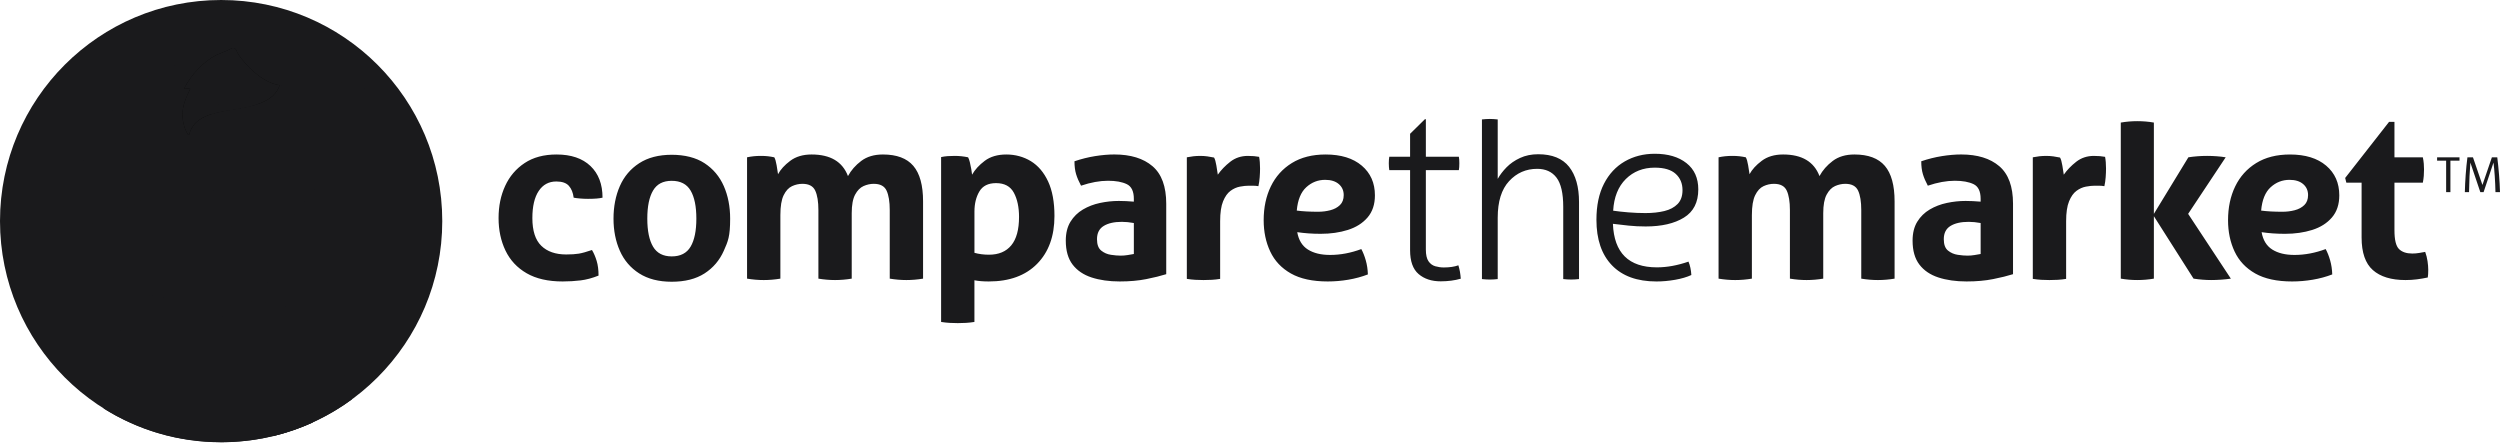
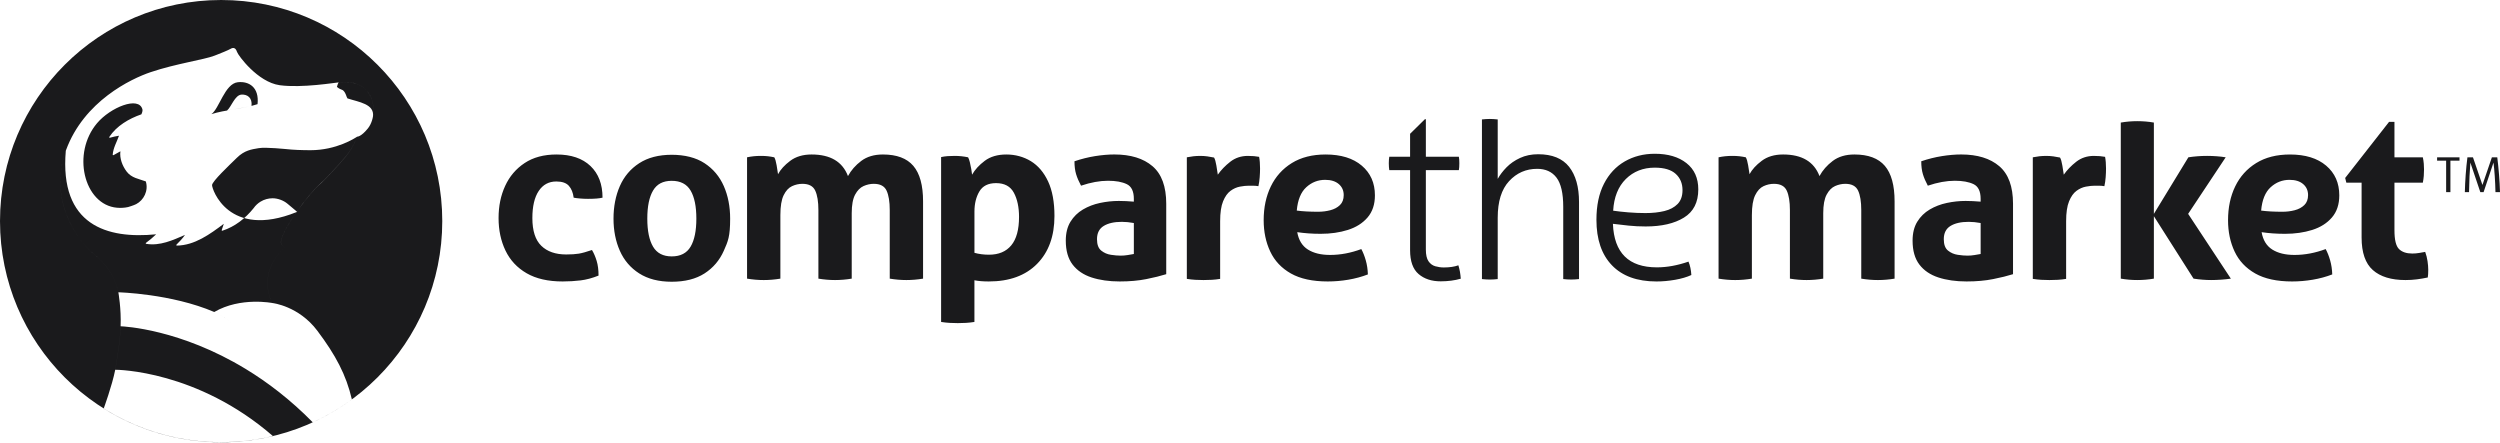
<svg xmlns="http://www.w3.org/2000/svg" fill="#1a1a1c" viewBox="0 0 4522.12 800">
  <g style="isolation:isolate">
+     <path fill-rule="evenodd" d="M0 399.91a400 399.91 0 1 0 800 0 400 399.91 0 1 0-800 0 M665.5 232.24c-12.57 15.61-19.49 14.99-19.49 14.99s-6.84 19.4-20.17 35.46c-6.5 7.84-15.81 18.29-25.01 28.13-9.66 10.33-19.21 19.97-25.32 25.24-11.62 10-61.49 71.04-67.15 100.12-.53 2.71.2 5.6 2.14 7.56 2.54 2.56 5.94 2.61 6.19 2.61-.84.63-38.55 29.13-31.97 77.13 3.65 22.21 8.54 24.72 8.54 24.72s-57.93-11.71-105.68 16.14h-.02c-77.89-33.29-173.45-35.64-173.45-35.64-2.61-10.21-8.84-40.27-43.79-68.72-31.7-25.79-83.47-99.88-50.88-188.49 32.6-88.62 117.58-128.98 153.12-141 45.01-15.23 97.21-22.62 115.27-29.75 0 0 1.8-.68 4.51-1.75.01-.01.04-.01.05-.02s.04-.01.05-.01c7.07-2.79 20.25-8.06 24.48-10.55 5.91-3.47 9.6-1.2 11.76 5.4 2.17 6.59 37.48 54.72 77.17 60.3.07.01.14.02.21.04h.05c39.8 5.41 100.9-4.77 107.58-5.25 6.69-.47 34.16-3.99 50.53 15.97 16.36 19.96 13.84 51.75 1.28 67.36Z M506.06 154.16c-23.28 64.18-148.29 22.84-164 90.08-.71-.26-1.39-.54-2.07-.84-4.87-7.91-7.86-17.25-9.23-25.84-3.32-20.77 4.35-38.22 13.14-56.5.38-.8-.25-1.58-1.1-1.44-3.32.58-6.61.71-9.94.74 12.79-24.85 34.47-48.91 59.48-61.36.01-.01.04-.01.05-.02s.04-.01.05-.01c7.07-2.79 20.25-8.06 24.48-10.55 5.91-3.47 9.6-1.2 11.76 5.4 2.17 6.59 37.48 54.72 77.17 60.3.07.01.14.02.21.04 M229.01 310.22c-7.6-10.08-12.93-23.73-11.21-36.53-4.18 2.27-8.23 4.76-12.46 6.95-.61.31-1.52-.06-1.47-.84.93-12.5 7.36-22.78 11.38-34.32-5.57.86-11.03 2.15-16.46 3.68-.79.22-1.57-.71-1.1-1.43 13.14-20.02 35.6-33.17 57.99-40.9 1.62-3.11 2.41-6.73 2.01-8.65l-.07-.29c-6.31-24.71-57.89-3.72-82.13 25.03-22.91 27.18-28.87 63.36-21.96 93.72 7.15 31.4 28.06 56.58 58.22 59.13 6.71.57 13.45.21 19.98-1.24 0 0 10.14-2.99 14.61-5.32 13.51-7.06 22.62-24.01 17.43-41.05-12.64-4.7-25.87-6.13-34.76-17.92Zm277.05-156.06c-23.28 64.18-148.29 22.84-164 90.08-.71-.26-1.39-.54-2.07-.84-4.87-7.91-7.86-17.25-9.23-25.84-3.32-20.77 4.35-38.22 13.14-56.5.38-.8-.25-1.58-1.1-1.44-3.32.58-6.61.71-9.94.74 12.79-24.85 34.47-48.91 59.48-61.36.01-.01.04-.01.05-.02s.04-.01.05-.01c7.07-2.79 20.25-8.06 24.48-10.55 5.91-3.47 9.6-1.2 11.76 5.4 2.17 6.59 37.48 54.72 77.17 60.3.07.01.14.02.21.04 M430.06 148.76c-23.6 2.69-33.53 48.11-47.74 57.74 25.4-8.14 57.75-9.59 83.52-18.1 3.35-30.18-15.27-41.98-35.77-39.65Z M436.87 171.11c-12.2.72-18.75 23.04-26.25 28.78 14.8-2.67 30.19-4.83 44.33-8.37v-.03c1.69-14.7-7.53-21.01-18.08-20.38m56.46 377.12c-.09-.01-.12-.02-.12-.02.04.01.09.01.12.02 M565.91 764.07v.02a397.6 397.6 0 0 1-72.04 24.83h-.01c-26.3 6.3-53.62 10.04-81.65 10.88-1.88.06-3.76.1-5.65.12-.37.01-.73.01-1.11.01-.15 0-.28 0-.43.01-1.67.02-3.33.04-5 .04-78.05 0-150.89-22.36-212.45-61.01 0 0 15.19-41.31 20.88-70.16.26-1.25.48-2.46.69-3.66 5.04-28.86 8.84-58.06 8.93-74.97 0 0 .1 0 .28.01h.01c6.15.22 107.47 5.03 226.35 77.35 39.38 23.96 80.67 55.33 121.09 96.39l.12.12Z M565.91 764.07v.02a397.6 397.6 0 0 1-72.04 24.83h-.01c-137.01-119.06-281.64-120.09-285.43-120.1.26-1.25.48-2.46.69-3.66 5.04-28.86 8.84-58.06 8.93-74.97 0 0 .1 0 .28.01h.01c6.15.22 107.47 5.03 226.35 77.35 39.38 23.96 80.67 55.33 121.09 96.39l.12.12Zm-55.42-320.33c2.54 2.56 5.94 2.61 6.19 2.61-.84.63-38.55 29.13-31.97 77.13 3.65 22.21 8.54 24.72 8.54 24.72s-57.93-11.71-105.68 16.14h-.02C309.66 531.05 214.1 528.7 214.1 528.7c-2.61-10.21-8.84-40.27-43.79-68.72-31.58-25.69-83.05-99.28-51.27-187.41-11.76 135.55 75.16 159.98 163.43 151.25-5.72 5.55-11.88 10.66-18.4 15.44-.59.43-.67 1.62.25 1.78 24.8 4.25 48.07-6.47 70.32-16.14-4.45 6.49-9.89 12.1-15.47 17.67-.61.61-.17 1.67.69 1.67 32.28-.38 60.07-20.75 84.97-39.42-1.25 3.78-2.53 7.55-3.78 11.33-.24.72.45 1.45 1.19 1.2 22.8-7.38 41.67-22.37 56.48-40.77 3.45-4.96 7.78-8.93 12.59-11.85 6.6-4.02 14.17-6.09 21.78-6.09 8.97 0 19.69 3.65 27.19 10.08l16.69 13.99c-13.6 19.14-25.99 39.83-28.65 53.47-.53 2.71.2 5.6 2.14 7.56Zm164.15-232.72c3.21-23.14-25.74-26.33-46.15-33.03-.52-.87-.99-1.8-1.4-2.83-.93-2.38-1.57-4.87-2.9-7.07-1.92-3.18-3.29-5.04-6.75-6.17-3.01-.98-7.06-3.57-8-4.69.47-2.33 1.97-6.65 3.19-8.22l2.5-.21c8.53-.69 33.72-2.67 49.1 16.08 10.61 12.95 13.29 30.89 10.41 46.14 M636.48 722.46a399.4 399.4 0 0 1-70.72 41.49c-40.42-41.06-81.71-72.44-121.09-96.39 0 0-5.71-13.21-8.82-34.69-3.11-21.47-5.92-30.76-13.99-43.8-8.06-13.04-34.3-24.72-34.3-24.72 47.75-27.86 105.68-16.14 105.68-16.14s47.1 5.32 80.66 49.9c33.03 43.87 52.34 79.94 62.58 124.36Z M444.67 667.56c-118.88-72.32-220.19-77.13-226.35-77.35h-.01c-.06 0-.11-.01-.16-.01 1.37-31.32-4.06-61.49-4.06-61.49s95.56 2.35 173.45 35.64h.02s26.24 11.69 34.3 24.72c8.07 13.04 10.88 22.33 13.99 43.8 3.11 21.48 8.82 34.69 8.82 34.69m201.34-420.33c-.83 2.24-7.6 20.18-20.08 35.21-13.34 16.07-38.4 43.08-50.34 53.37-6.29 5.41-23.79 25.78-39.42 47.94-122.83 49.25-153.08-41.94-152.58-49.01.48-7.08 30.92-35.63 44.83-49.3 13.89-13.67 26.59-15.26 39.61-17.46 13.03-2.19 46.81 1.55 59.62 2.61 12.82 1.06 33.82 1.11 33.82 1.11 47.46 0 80.88-21.98 84.54-24.48Z" />
    <path d="M4517.18 284.54h-9.72l-17.07 49.94h-.08l-17.11-49.94h-10c-2.61 20.26-4.2 42.86-4.67 63.01h7.58c.27-19.49 1.21-39.2 2.41-53.21h.08l17.93 53.21h5.91l17.81-53.21h.12c1.67 12.8 3.15 33.72 3.54 53.21h8.21c-.54-20.15-2.41-42.74-4.94-63.01m-108.84 0v6.14h16.34v56.86h7.74v-56.86h16.45v-6.14zM1082.68 498.5c-11.32 4.53-22.15 7.43-32.47 8.7-10.33 1.27-21.16 1.91-32.48 1.91-26.32 0-48.04-4.96-65.16-14.86-17.13-9.9-29.86-23.56-38.21-40.97s-12.52-37-12.52-58.79 3.96-40.89 11.89-58.16c7.92-17.26 19.67-31.06 35.23-41.39s34.81-15.49 57.73-15.49c26.32 0 46.76 6.94 61.34 20.8 14.57 13.87 21.86 32.97 21.86 57.31-5.66 1.42-14.43 2.12-26.32 2.12-4.81 0-9.63-.21-14.43-.63-4.81-.42-8.64-.92-11.46-1.49-1.14-9.06-4.03-16.2-8.7-21.44-4.67-5.23-12.24-7.85-22.71-7.85-13.59 0-24.2 5.73-31.84 17.19s-11.46 27.81-11.46 49.03c0 22.92 5.37 39.62 16.13 50.09 10.75 10.47 25.75 15.71 45 15.71 9.34 0 16.98-.49 22.92-1.49 5.94-.99 13.86-3.18 23.77-6.58q5.085 8.49 8.49 19.74c2.26 7.5 3.39 16.34 3.39 26.53Zm132.34 11.13c-23.5 0-43.09-5.03-58.8-15.07s-27.38-23.7-35.02-40.96-11.46-36.65-11.46-58.16 3.82-41.39 11.46-58.8 19.31-31.2 35.02-41.39 35.3-15.28 58.8-15.28 43.87 5.09 59.43 15.28 27.17 23.99 34.81 41.39q11.46 26.115 11.46 58.8c0 32.685-3.82 40.9-11.46 58.16s-19.25 30.92-34.81 40.96c-15.57 10.04-35.38 15.07-59.43 15.07m0-45.85c15.85 0 27.24-5.87 34.18-17.62 6.93-11.74 10.4-28.66 10.4-50.73s-3.47-38.98-10.4-50.73c-6.94-11.74-18.33-17.62-34.18-17.62s-26.82 5.88-33.75 17.62c-6.94 11.75-10.4 28.66-10.4 50.73s3.46 38.99 10.4 50.73c6.93 11.75 18.18 17.62 33.75 17.62m196.57 40.24c-10.19 1.7-20.24 2.55-30.14 2.55s-19.95-.85-30.14-2.55V284.54c3.96-.85 7.92-1.48 11.89-1.91 3.96-.42 8.34-.63 13.16-.63s9.05.21 12.73.63c3.68.43 7.5 1.06 11.46 1.91 1.7 2.83 3.11 7.64 4.24 14.43s1.98 12.17 2.55 16.13c4.52-8.49 11.89-16.56 22.08-24.2s23.07-11.46 38.63-11.46c33.96 0 55.89 13.02 65.8 39.05 5.66-10.47 13.65-19.59 23.98-27.38q15.495-11.67 39.27-11.67c24.9 0 43.23 6.86 54.97 20.59s17.62 35.17 17.62 64.31v139.67c-10.19 1.7-20.24 2.55-30.14 2.55s-19.95-.85-30.14-2.55V380.05c0-15.28-1.91-27.02-5.73-35.23s-11.53-12.31-23.14-12.31c-6.23 0-12.39 1.35-18.47 4.03-6.09 2.69-11.18 7.86-15.28 15.49-4.11 7.64-6.15 18.83-6.15 33.54v118.44c-10.19 1.7-20.24 2.55-30.14 2.55s-19.95-.85-30.14-2.55V380.05c0-15.28-1.91-27.02-5.73-35.23s-11.53-12.31-23.14-12.31c-6.52 0-12.81 1.42-18.89 4.25-6.09 2.83-11.11 8.28-15.07 16.34-3.97 8.07-5.94 20.02-5.94 35.87zm351.03 78.33c-5.38.85-10.55 1.41-15.5 1.7-4.95.28-9.84.43-14.65.43s-9.7-.15-14.65-.43c-4.96-.28-10.12-.85-15.5-1.7V284.12c3.96-.85 7.86-1.41 11.67-1.7 3.82-.28 8.13-.42 12.95-.42 8.21 0 16.27.85 24.2 2.55 1.13 1.98 2.19 4.96 3.18 8.91.99 3.97 1.84 8.07 2.55 12.31.7 4.24 1.2 7.64 1.48 10.19q7.65-13.59 22.92-25.05c10.19-7.64 23.2-11.46 39.06-11.46s31.2 4.03 44.36 12.1 23.56 20.31 31.2 36.72q11.46 24.63 11.46 62.4c0 36.51-10.48 65.38-31.42 86.6-20.95 21.22-50.09 31.84-87.45 31.84-10.19 0-18.83-.71-25.9-2.13v75.36Zm0-125.03c8.21 2.27 16.98 3.4 26.32 3.4 17.55 0 30.99-5.66 40.33-16.98s14.01-28.44 14.01-51.37c0-17.54-3.12-32.12-9.34-43.72-6.23-11.6-16.98-17.41-32.26-17.41-14.16 0-24.2 5.03-30.14 15.07q-8.91 15.075-8.91 36.3v74.72Zm346.91 38.63c-9.91 3.12-21.94 6.09-36.08 8.91-14.16 2.83-30.14 4.25-47.97 4.25-19.25 0-36.23-2.41-50.94-7.22-14.72-4.81-26.18-12.59-34.39-23.35-8.21-10.75-12.31-25.19-12.31-43.3 0-13.59 2.83-24.98 8.49-34.18s13.16-16.56 22.5-22.08 19.67-9.48 30.99-11.89c11.31-2.4 22.64-3.61 33.96-3.61 8.49 0 17.55.42 27.17 1.27v-5.1c0-13.58-4.25-22.43-12.74-26.53s-19.81-6.16-33.96-6.16c-15 0-31.27 2.97-48.82 8.91-3.97-7.35-6.94-14.29-8.91-20.8-1.98-6.51-2.97-14.29-2.97-23.35 12.45-4.24 24.9-7.35 37.36-9.34 12.45-1.98 24.05-2.97 34.81-2.97 29.43 0 52.43 7.08 68.99 21.22 16.56 14.16 24.83 36.79 24.83 67.92v127.36Zm-58.58-92.54c-7.64-1.41-14.86-2.13-21.65-2.13-13.87 0-24.83 2.48-32.9 7.43-8.07 4.96-12.1 12.95-12.1 23.98 0 9.63 2.55 16.49 7.64 20.59 5.09 4.11 10.96 6.65 17.62 7.64 6.65 1 12.52 1.49 17.62 1.49 4.25 0 8.49-.35 12.74-1.06 4.24-.7 7.92-1.34 11.04-1.91V403.4Zm156.13 101.04c-5.1.85-10.19 1.41-15.28 1.7-5.09.28-10.05.42-14.86.42s-9.7-.14-14.65-.42c-4.96-.28-10.12-.85-15.49-1.7v-219.9c4.24-.85 8.28-1.48 12.1-1.91 3.82-.42 7.99-.63 12.52-.63 4.24 0 8.42.28 12.52.85s8.13 1.27 12.1 2.12c1.7 2.83 3.11 7.72 4.24 14.65 1.13 6.94 1.98 12.38 2.55 16.34 5.94-8.49 13.44-16.27 22.5-23.35 9.06-7.07 19.67-10.61 31.84-10.61 3.96 0 7.64.15 11.04.42 3.4.28 6.51.71 9.34 1.27.56 2.83.99 6.09 1.27 9.76q.42 5.52.42 11.46c0 4.81-.21 10.05-.64 15.71-.42 5.66-1.21 11.04-2.34 16.13-3.12-.56-6.58-.85-10.4-.85h-7.01c-4.81 0-10.19.57-16.13 1.7s-11.61 3.68-16.98 7.64c-5.38 3.97-9.84 10.26-13.37 18.89-3.54 8.64-5.31 20.59-5.31 35.87v104.43Zm267.21-8.07c-11.04 4.25-22.78 7.43-35.24 9.55s-24.91 3.18-37.36 3.18c-27.45 0-49.67-4.82-66.65-14.43-16.98-9.62-29.44-22.85-37.36-39.69-7.93-16.84-11.89-35.73-11.89-56.68 0-22.92 4.31-43.3 12.95-61.13 8.63-17.83 21.29-31.91 37.99-42.24s37.07-15.49 61.13-15.49c27.73 0 49.53 6.73 65.38 20.16 15.85 13.45 23.78 31.35 23.78 53.7 0 16.42-4.46 29.79-13.37 40.12s-20.8 17.83-35.66 22.5-31.2 7-49.04 7q-22.5 0-42.45-2.97c2.55 14.43 8.98 24.91 19.31 31.42s23.7 9.76 40.12 9.76q28.02 0 56.46-10.62c3.11 5.67 5.8 12.46 8.07 20.38 2.27 7.93 3.54 16.42 3.82 25.47Zm-77.27-171.08c-13.02 0-24.41 4.46-34.17 13.37s-15.49 23-17.19 42.24c10.75 1.42 23.62 2.12 38.63 2.12 7.64 0 15-.92 22.07-2.76s12.88-4.95 17.41-9.34c4.52-4.38 6.79-10.4 6.79-18.04q0-12.315-8.91-19.95c-5.94-5.1-14.15-7.64-24.63-7.64m771.88 178.72c-10.18 1.7-20.24 2.55-30.14 2.55s-19.95-.85-30.14-2.55V284.54c3.96-.85 7.92-1.48 11.89-1.91 3.96-.42 8.34-.63 13.16-.63s9.06.21 12.74.63c3.68.43 7.49 1.06 11.46 1.91 1.7 2.83 3.11 7.64 4.24 14.43s1.98 12.17 2.55 16.13c4.52-8.49 11.89-16.56 22.08-24.2 10.18-7.64 23.06-11.46 38.63-11.46 33.97 0 55.89 13.02 65.8 39.05 5.66-10.47 13.65-19.59 23.98-27.38q15.495-11.67 39.27-11.67c24.91 0 43.23 6.86 54.98 20.59 11.74 13.73 17.62 35.17 17.62 64.31v139.67c-10.18 1.7-20.24 2.55-30.14 2.55s-19.95-.85-30.14-2.55V380.05c0-15.28-1.91-27.02-5.73-35.23s-11.53-12.31-23.14-12.31c-6.23 0-12.38 1.35-18.47 4.03-6.09 2.69-11.18 7.86-15.28 15.49-4.11 7.64-6.16 18.83-6.16 33.54v118.44c-10.18 1.7-20.24 2.55-30.14 2.55s-19.95-.85-30.14-2.55V380.05c0-15.28-1.91-27.02-5.73-35.23s-11.53-12.31-23.14-12.31c-6.52 0-12.81 1.42-18.89 4.25-6.09 2.83-11.11 8.28-15.07 16.34-3.97 8.07-5.95 20.02-5.95 35.87zm472.36-8.07c-9.91 3.12-21.93 6.09-36.09 8.91-14.15 2.83-30.14 4.25-47.97 4.25-19.25 0-36.23-2.41-50.94-7.22-14.72-4.81-26.18-12.59-34.39-23.35-8.21-10.75-12.31-25.19-12.31-43.3 0-13.59 2.83-24.98 8.49-34.18 5.65-9.2 13.16-16.56 22.49-22.08 9.34-5.52 19.67-9.48 30.99-11.89 11.31-2.4 22.63-3.61 33.96-3.61 8.49 0 17.54.42 27.17 1.27v-5.1c0-13.58-4.25-22.43-12.74-26.53s-19.81-6.16-33.96-6.16c-15.01 0-31.27 2.97-48.82 8.91-3.96-7.35-6.94-14.29-8.91-20.8-1.98-6.51-2.97-14.29-2.97-23.35 12.46-4.24 24.91-7.35 37.36-9.34 12.45-1.98 24.05-2.97 34.81-2.97 29.43 0 52.43 7.08 68.99 21.22 16.55 14.16 24.83 36.79 24.83 67.92v127.36Zm-58.58-92.54c-7.64-1.41-14.86-2.13-21.65-2.13-13.87 0-24.84 2.48-32.91 7.43-8.07 4.96-12.1 12.95-12.1 23.98 0 9.63 2.55 16.49 7.64 20.59 5.1 4.11 10.97 6.65 17.62 7.64 6.64 1 12.52 1.49 17.62 1.49 4.24 0 8.49-.35 12.74-1.06 4.24-.7 7.92-1.34 11.04-1.91V403.4Zm154.63 101.04c-5.09.85-10.18 1.41-15.28 1.7-5.1.28-10.05.42-14.86.42s-9.7-.14-14.64-.42c-4.96-.28-10.12-.85-15.5-1.7v-219.9c4.24-.85 8.28-1.48 12.1-1.91 3.82-.42 7.99-.63 12.52-.63 4.25 0 8.42.28 12.52.85s8.13 1.27 12.1 2.12c1.7 2.83 3.11 7.72 4.24 14.65 1.13 6.94 1.98 12.38 2.55 16.34 5.95-8.49 13.44-16.27 22.5-23.35 9.06-7.07 19.67-10.61 31.84-10.61 3.96 0 7.64.15 11.03.42 3.39.28 6.51.71 9.34 1.27.56 2.83.99 6.09 1.27 9.76.28 3.68.43 7.5.43 11.46 0 4.81-.21 10.05-.63 15.71-.43 5.66-1.21 11.04-2.34 16.13-3.11-.56-6.58-.85-10.4-.85h-7c-4.82 0-10.19.57-16.13 1.7-5.95 1.13-11.61 3.68-16.98 7.64-5.38 3.97-9.84 10.26-13.37 18.89-3.54 8.64-5.31 20.59-5.31 35.87v104.43Zm98.86-.42V221.71c9.9-1.7 19.81-2.55 29.72-2.55 10.47 0 20.52.85 30.14 2.55v165.14l62.41-102.31q16.545-2.55 33.96-2.55 8.055 0 16.98.63c5.94.43 11.46 1.06 16.55 1.91l-67.92 102.31 77.27 117.17c-5.67.85-11.67 1.49-18.04 1.91s-12.24.63-17.62.63c-10.19 0-20.8-.85-31.84-2.55l-71.75-112.92V504c-9.62 1.7-19.67 2.55-30.14 2.55-9.91 0-19.81-.85-29.72-2.55Zm382.51-7.64c-11.04 4.25-22.78 7.43-35.24 9.55s-24.91 3.18-37.36 3.18c-27.45 0-49.67-4.82-66.65-14.43-16.98-9.62-29.44-22.85-37.36-39.69-7.93-16.84-11.88-35.73-11.88-56.68 0-22.92 4.31-43.3 12.94-61.13s21.29-31.91 38-42.24c16.69-10.33 37.07-15.49 61.13-15.49 27.73 0 49.53 6.73 65.38 20.16 15.85 13.45 23.78 31.35 23.78 53.7 0 16.42-4.46 29.79-13.37 40.12s-20.8 17.83-35.66 22.5-31.2 7-49.04 7q-22.5 0-42.45-2.97c2.55 14.43 8.98 24.91 19.31 31.42s23.7 9.76 40.12 9.76q28.02 0 56.46-10.62c3.11 5.67 5.8 12.46 8.07 20.38 2.27 7.93 3.54 16.42 3.82 25.47Zm-77.27-171.08c-13.02 0-24.41 4.46-34.17 13.37-9.77 8.91-15.5 23-17.19 42.24 10.75 1.42 23.62 2.12 38.63 2.12 7.64 0 15-.92 22.07-2.76s12.88-4.95 17.41-9.34c4.52-4.38 6.79-10.4 6.79-18.04q0-12.315-8.91-19.95c-5.94-5.1-14.15-7.64-24.63-7.64m102.77 5.1-2.13-8.49 79.39-101.46h9.76v64.1h51.36c.85 4.25 1.42 8.07 1.7 11.46.27 3.39.42 6.94.42 10.61 0 3.97-.15 7.79-.42 11.46-.29 3.68-.86 7.79-1.7 12.31h-51.36v86.18q0 25.905 8.28 33.96c5.51 5.38 13.51 8.07 23.98 8.07 4.24 0 8.41-.35 12.52-1.06 4.1-.71 7.71-1.34 10.83-1.91a84 84 0 0 1 4.24 16.77c.85 5.8 1.28 10.97 1.28 15.49 0 3.12-.07 5.73-.21 7.85-.15 2.13-.36 4.18-.64 6.16-6.51 1.42-13.09 2.55-19.73 3.39-6.66.85-13.52 1.27-20.59 1.27-25.76 0-45.43-6.01-59.01-18.04s-20.38-31.63-20.38-58.8v-99.34h-27.59Zm-1665.03-22.66v143.6c0 9.51 1.6 16.58 4.77 21.19s7.28 7.64 12.32 9.08c5.06 1.44 10.17 2.17 15.37 2.17 10.38 0 19.16-1.3 26.37-3.9 1.16 3.76 2.1 7.64 2.83 11.68.71 4.04 1.21 8.21 1.51 12.54-10.97 3.17-23.08 4.77-36.33 4.77-16.42 0-29.77-4.4-40.01-13.21-10.24-8.78-15.35-23.13-15.35-43.04V307.75H2513c-.3-1.44-.5-3.31-.64-5.63-.16-2.3-.23-4.61-.23-6.91s.07-4.47.23-6.5c.14-2.01.34-3.74.64-5.18h37.63V242l26.82-26.37h1.71v67.9h59.69c.3 1.44.5 3.17.66 5.18.14 2.03.21 4.2.21 6.5s-.07 4.61-.21 6.91c-.16 2.33-.36 4.2-.66 5.63h-59.69Zm129.99 197.05c-1.73.27-4.11.5-7.14.64-3.01.16-5.41.23-7.12.23-1.46 0-3.76-.07-6.93-.23-3.17-.14-5.61-.36-7.34-.64V216.04c1.73-.27 4.11-.5 7.14-.64 3.01-.14 5.41-.23 7.14-.23 1.44 0 3.74.09 6.91.23s5.61.36 7.34.64v107.53c4.04-7.21 9.37-14.21 16.01-20.98s14.78-12.41 24.43-16.88c9.67-4.47 20.55-6.71 32.66-6.71 25.36 0 44.04 7.57 56.02 22.72 11.95 15.15 17.95 36.4 17.95 63.8v139.27c-1.73.27-4.11.5-7.14.64-3.03.16-5.41.23-7.14.23-1.44 0-3.76-.07-6.91-.23-3.19-.14-5.63-.36-7.37-.64V374.16c0-24.5-4.04-42.08-12.11-52.76-8.07-10.67-19.75-16.01-35.03-16.01-20.19 0-37.13 7.44-50.82 22.28-13.71 14.85-20.55 36.84-20.55 65.96v111.15Zm350.27-7.34c-8.07 3.74-17.88 6.61-29.4 8.64-11.54 2.01-22.79 3.03-33.76 3.03-34.87 0-61.7-9.74-80.45-29.2-18.75-19.48-28.1-46.94-28.1-82.41 0-25.66 4.54-47.35 13.62-65.1 9.08-17.72 21.62-31.2 37.63-40.44 16.01-9.21 34.1-13.84 54.28-13.84 23.93 0 43.04 5.63 57.3 16.88q21.42 16.86 21.42 47.58c0 23.36-8.64 40.37-25.96 51.02-17.29 10.67-40.37 16.01-69.2 16.01-10.67 0-20.92-.5-30.7-1.51-9.81-1-19.32-2.1-28.56-3.26 2.03 52.51 28.56 78.74 79.58 78.74 18.18 0 37.2-3.47 57.11-10.38 2.87 6.91 4.61 14.99 5.18 24.22Zm-66.17-194.22c-21.05 0-38.5 6.87-52.35 20.55-13.84 13.71-21.49 32.8-22.92 57.32 7.8 1.14 16.88 2.14 27.26 3.01s20.76 1.3 31.13 1.3c12.68 0 24.09-1.21 34.17-3.67 10.1-2.44 18.09-6.71 24.02-12.75 5.91-6.07 8.85-14.42 8.85-25.09 0-12.11-4.11-21.92-12.32-29.42-8.21-7.48-20.82-11.24-37.84-11.24Z" />
-     <ellipse cx="400" cy="399.91" rx="400" ry="399.91" />
-     <path d="M665.5 232.24c-12.57 15.61-19.49 14.99-19.49 14.99s-6.84 19.4-20.17 35.46c-6.5 7.84-15.81 18.29-25.01 28.13-9.66 10.33-19.21 19.97-25.32 25.24-11.62 10-61.49 71.04-67.15 100.12-.53 2.71.2 5.6 2.14 7.56 2.54 2.56 5.94 2.61 6.19 2.61-.84.63-38.55 29.13-31.97 77.13 3.65 22.21 8.54 24.72 8.54 24.72s-57.93-11.71-105.68 16.14h-.02c-77.89-33.29-173.45-35.64-173.45-35.64-2.61-10.21-8.84-40.27-43.79-68.72-31.7-25.79-83.47-99.88-50.88-188.49 32.6-88.62 117.58-128.98 153.12-141 45.01-15.23 97.21-22.62 115.27-29.75 0 0 1.8-.68 4.51-1.75.01-.01.04-.01.05-.02s.04-.01.05-.01c7.07-2.79 20.25-8.06 24.48-10.55 5.91-3.47 9.6-1.2 11.76 5.4 2.17 6.59 37.48 54.72 77.17 60.3.07.01.14.02.21.04h.05c39.8 5.41 100.9-4.77 107.58-5.25 6.69-.47 34.16-3.99 50.53 15.97 16.36 19.96 13.84 51.75 1.28 67.36Z" />
-     <path d="M506.06 154.16c-23.28 64.18-148.29 22.84-164 90.08-.71-.26-1.39-.54-2.07-.84-4.87-7.91-7.86-17.25-9.23-25.84-3.32-20.77 4.35-38.22 13.14-56.5.38-.8-.25-1.58-1.1-1.44-3.32.58-6.61.71-9.94.74 12.79-24.85 34.47-48.91 59.48-61.36.01-.01.04-.01.05-.02s.04-.01.05-.01c7.07-2.79 20.25-8.06 24.48-10.55 5.91-3.47 9.6-1.2 11.76 5.4 2.17 6.59 37.48 54.72 77.17 60.3.07.01.14.02.21.04" style="mix-blend-mode:multiply;opacity:.83" />
-     <path d="M229.01 310.22c-7.6-10.08-12.93-23.73-11.21-36.53-4.18 2.27-8.23 4.76-12.46 6.95-.61.31-1.52-.06-1.47-.84.93-12.5 7.36-22.78 11.38-34.32-5.57.86-11.03 2.15-16.46 3.68-.79.22-1.57-.71-1.1-1.43 13.14-20.02 35.6-33.17 57.99-40.9 1.62-3.11 2.41-6.73 2.01-8.65l-.07-.29c-6.31-24.71-57.89-3.72-82.13 25.03-22.91 27.18-28.87 63.36-21.96 93.72 7.15 31.4 28.06 56.58 58.22 59.13 6.71.57 13.45.21 19.98-1.24 0 0 10.14-2.99 14.61-5.32 13.51-7.06 22.62-24.01 17.43-41.05-12.64-4.7-25.87-6.13-34.76-17.92Zm277.05-156.06c-23.28 64.18-148.29 22.84-164 90.08-.71-.26-1.39-.54-2.07-.84-4.87-7.91-7.86-17.25-9.23-25.84-3.32-20.77 4.35-38.22 13.14-56.5.38-.8-.25-1.58-1.1-1.44-3.32.58-6.61.71-9.94.74 12.79-24.85 34.47-48.91 59.48-61.36.01-.01.04-.01.05-.02s.04-.01.05-.01c7.07-2.79 20.25-8.06 24.48-10.55 5.91-3.47 9.6-1.2 11.76 5.4 2.17 6.59 37.48 54.72 77.17 60.3.07.01.14.02.21.04" />
-     <path d="M430.06 148.76c-23.6 2.69-33.53 48.11-47.74 57.74 25.4-8.14 57.75-9.59 83.52-18.1 3.35-30.18-15.27-41.98-35.77-39.65Z" />
-     <path d="M436.87 171.11c-12.2.72-18.75 23.04-26.25 28.78 14.8-2.67 30.19-4.83 44.33-8.37v-.03c1.69-14.7-7.53-21.01-18.08-20.38m56.46 377.12c-.09-.01-.12-.02-.12-.02.04.01.09.01.12.02" />
-     <path d="M208.35 668.83h.07" style="fill:none;stroke-miterlimit:10;stroke-width:1.24px" />
-     <path d="M565.91 764.07v.02a397.6 397.6 0 0 1-72.04 24.83h-.01c-26.3 6.3-53.62 10.04-81.65 10.88-1.88.06-3.76.1-5.65.12-.37.01-.73.01-1.11.01-.15 0-.28 0-.43.01-1.67.02-3.33.04-5 .04-78.05 0-150.89-22.36-212.45-61.01 0 0 15.19-41.31 20.88-70.16.26-1.25.48-2.46.69-3.66 5.04-28.86 8.84-58.06 8.93-74.97 0 0 .1 0 .28.01h.01c6.15.22 107.47 5.03 226.35 77.35 39.38 23.96 80.67 55.33 121.09 96.39l.12.12Z" />
-     <path d="M565.91 764.07v.02a397.6 397.6 0 0 1-72.04 24.83h-.01c-137.01-119.06-281.64-120.09-285.43-120.1.26-1.25.48-2.46.69-3.66 5.04-28.86 8.84-58.06 8.93-74.97 0 0 .1 0 .28.01h.01c6.15.22 107.47 5.03 226.35 77.35 39.38 23.96 80.67 55.33 121.09 96.39l.12.12Zm-55.42-320.33c2.54 2.56 5.94 2.61 6.19 2.61-.84.63-38.55 29.13-31.97 77.13 3.65 22.21 8.54 24.72 8.54 24.72s-57.93-11.71-105.68 16.14h-.02C309.66 531.05 214.1 528.7 214.1 528.7c-2.61-10.21-8.84-40.27-43.79-68.72-31.58-25.69-83.05-99.28-51.27-187.41-11.76 135.55 75.16 159.98 163.43 151.25-5.72 5.55-11.88 10.66-18.4 15.44-.59.43-.67 1.62.25 1.78 24.8 4.25 48.07-6.47 70.32-16.14-4.45 6.49-9.89 12.1-15.47 17.67-.61.61-.17 1.67.69 1.67 32.28-.38 60.07-20.75 84.97-39.42-1.25 3.78-2.53 7.55-3.78 11.33-.24.72.45 1.45 1.19 1.2 22.8-7.38 41.67-22.37 56.48-40.77 3.45-4.96 7.78-8.93 12.59-11.85 6.6-4.02 14.17-6.09 21.78-6.09 8.97 0 19.69 3.65 27.19 10.08l16.69 13.99c-13.6 19.14-25.99 39.83-28.65 53.47-.53 2.71.2 5.6 2.14 7.56Zm164.15-232.72c3.21-23.14-25.74-26.33-46.15-33.03-.52-.87-.99-1.8-1.4-2.83-.93-2.38-1.57-4.87-2.9-7.07-1.92-3.18-3.29-5.04-6.75-6.17-3.01-.98-7.06-3.57-8-4.69.47-2.33 1.97-6.65 3.19-8.22l2.5-.21c8.53-.69 33.72-2.67 49.1 16.08 10.61 12.95 13.29 30.89 10.41 46.14" />
-     <path d="M636.48 722.46a399.4 399.4 0 0 1-70.72 41.49c-40.42-41.06-81.71-72.44-121.09-96.39 0 0-5.71-13.21-8.82-34.69-3.11-21.47-5.92-30.76-13.99-43.8-8.06-13.04-34.3-24.72-34.3-24.72 47.75-27.86 105.68-16.14 105.68-16.14s47.1 5.32 80.66 49.9c33.03 43.87 52.34 79.94 62.58 124.36Z" />
-     <path d="M444.67 667.56c-118.88-72.32-220.19-77.13-226.35-77.35h-.01c-.06 0-.11-.01-.16-.01 1.37-31.32-4.06-61.49-4.06-61.49s95.56 2.35 173.45 35.64h.02s26.24 11.69 34.3 24.72c8.07 13.04 10.88 22.33 13.99 43.8 3.11 21.48 8.82 34.69 8.82 34.69m201.34-420.33c-.83 2.24-7.6 20.18-20.08 35.21-13.34 16.07-38.4 43.08-50.34 53.37-6.29 5.41-23.79 25.78-39.42 47.94-122.83 49.25-153.08-41.94-152.58-49.01.48-7.08 30.92-35.63 44.83-49.3 13.89-13.67 26.59-15.26 39.61-17.46 13.03-2.19 46.81 1.55 59.62 2.61 12.82 1.06 33.82 1.11 33.82 1.11 47.46 0 80.88-21.98 84.54-24.48Z" />
  </g>
</svg>
